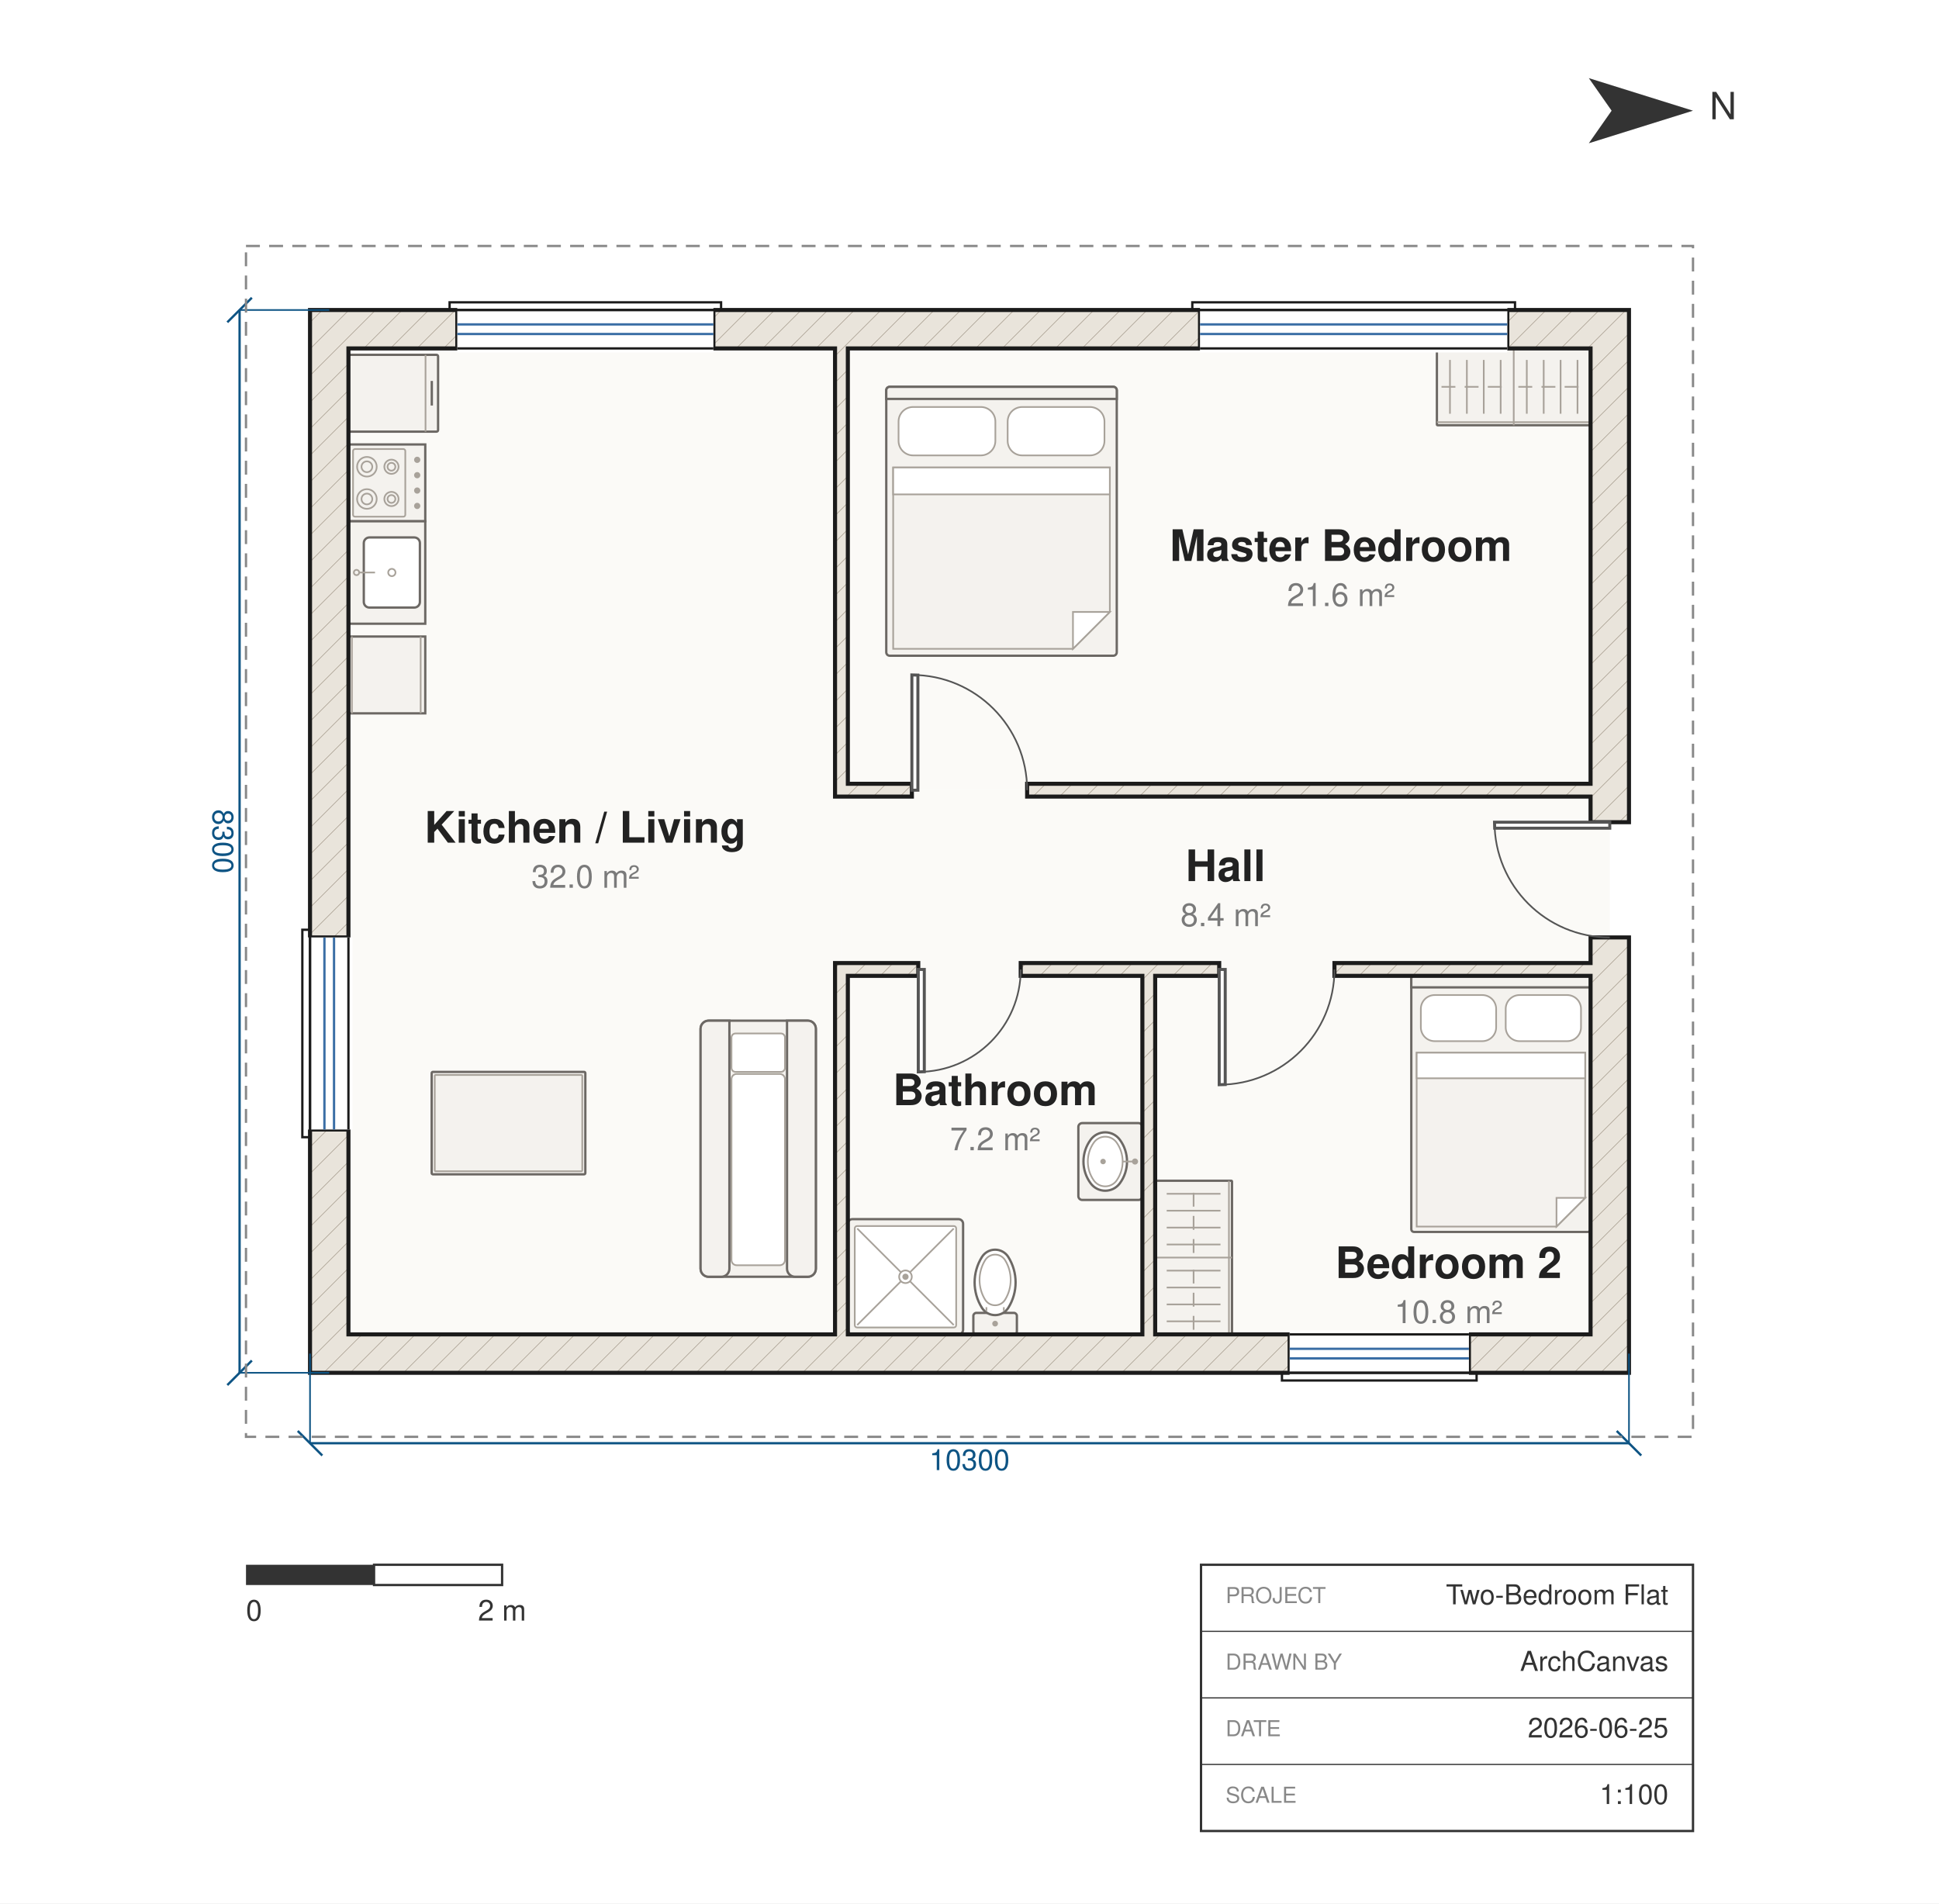
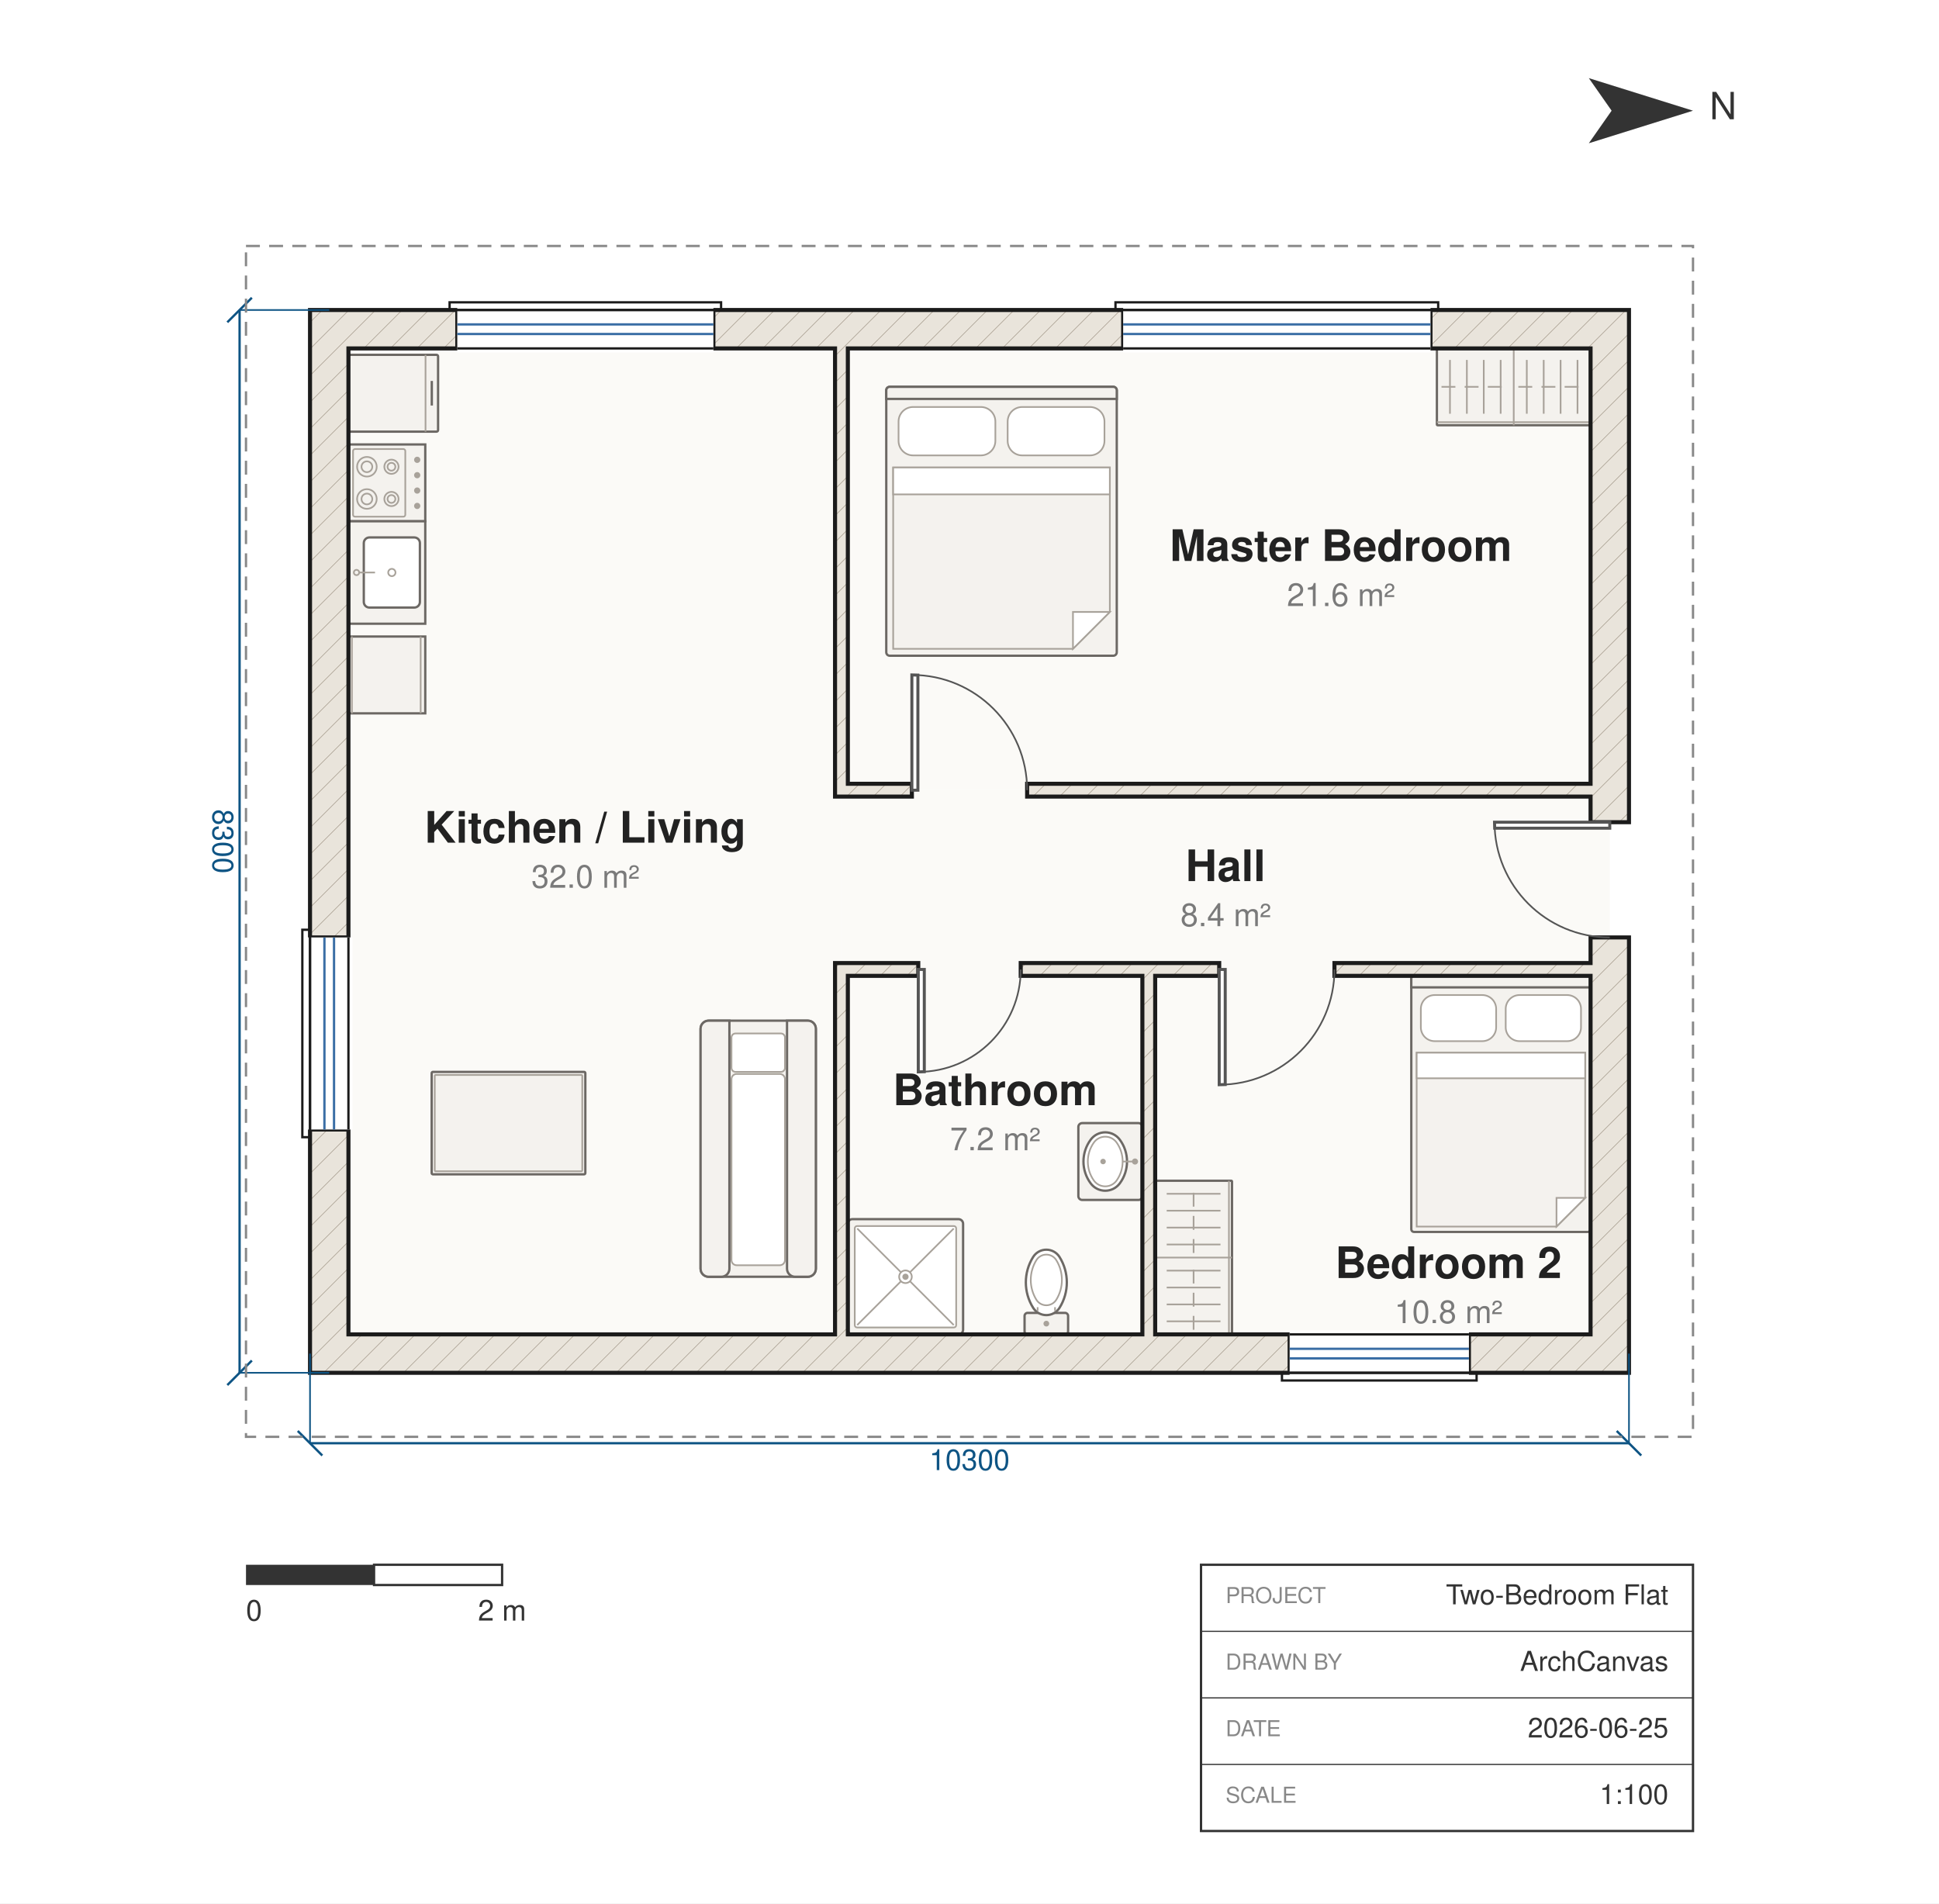
<svg xmlns="http://www.w3.org/2000/svg" viewBox="-2571 -2571 15142 14864.4" font-family="Helvetica, Arial, sans-serif">
  <defs>
    <pattern id="poche" patternUnits="userSpaceOnUse" width="146.9" height="146.9" patternTransform="rotate(45)">
      <rect width="146.9" height="146.9" fill="#e9e4db" />
      <line x1="0" y1="0" x2="0" y2="146.9" stroke="#b9b1a4" stroke-width="12.66" />
    </pattern>
  </defs>
  <rect x="-2571" y="-2571" width="15142" height="14864.4" fill="#ffffff" />
  <g id="A-FLOR">
    <polygon points="0,0 4000,0 4000,8000 0,8000" fill="#fbfaf7" />
    <polygon points="4000,0 10000,0 10000,3600 4000,3600" fill="#fbfaf7" />
    <polygon points="4000,3600 10000,3600 10000,5000 4000,5000" fill="#fbfaf7" />
    <polygon points="4000,5000 6400,5000 6400,8000 4000,8000" fill="#fbfaf7" />
    <polygon points="6400,5000 10000,5000 10000,8000 6400,8000" fill="#fbfaf7" />
  </g>
  <g id="A-FURN">
    <path d="M 4377,450 L 6123,450 A 27 27 0 0 1 6150,477 L 6150,2523 A 27 27 0 0 1 6123,2550 L 4377,2550 A 27 27 0 0 1 4350,2523 L 4350,477 A 27 27 0 0 1 4377,450 Z" fill="#f4f2ee" stroke="#6c6864" stroke-width="18.08" />
    <path d="M 4377,450 L 6123,450 A 27 27 0 0 1 6150,477 L 6150,544.5 L 4350,544.5 L 4350,477 A 27 27 0 0 1 4377,450 Z" fill="#f4f2ee" stroke="#6c6864" stroke-width="18.08" />
    <path d="M 4559.4,607.5 L 5088.6,607.5 A 113.4 113.4 0 0 1 5202,720.9 L 5202,872.1 A 113.4 113.4 0 0 1 5088.6,985.5 L 4559.4,985.5 A 113.4 113.4 0 0 1 4446,872.1 L 4446,720.9 A 113.4 113.4 0 0 1 4559.4,607.5 Z" fill="#ffffff" stroke="#a8a29a" stroke-width="13.06" />
    <path d="M 5411.4,607.5 L 5940.6,607.5 A 113.4 113.4 0 0 1 6054,720.9 L 6054,872.1 A 113.4 113.4 0 0 1 5940.6,985.5 L 5411.4,985.5 A 113.4 113.4 0 0 1 5298,872.1 L 5298,720.9 A 113.4 113.4 0 0 1 5411.4,607.5 Z" fill="#ffffff" stroke="#a8a29a" stroke-width="13.06" />
    <polygon points="4404,1080 6096,1080 6096,2208 5808,2496 4404,2496" fill="#f4f2ee" stroke="#a8a29a" stroke-width="13.06" />
    <polygon points="4404,1080 6096,1080 6096,1290 4404,1290" fill="#ffffff" stroke="#a8a29a" stroke-width="13.06" />
    <polygon points="6096,2208 5808,2496 5808,2208" fill="#ffffff" stroke="#a8a29a" stroke-width="13.06" />
    <path d="M 8656,150 L 9844,150 A 6 6 0 0 1 9850,156 L 9850,744 A 6 6 0 0 1 9844,750 L 8656,750 A 6 6 0 0 1 8650,744 L 8650,156 A 6 6 0 0 1 8656,150 Z" fill="#f4f2ee" stroke="#6c6864" stroke-width="18.08" />
    <line x1="8650" y1="726" x2="9850" y2="726" stroke="#a8a29a" stroke-width="13.06" />
    <line x1="9250" y1="150" x2="9250" y2="750" stroke="#a8a29a" stroke-width="13.06" />
    <line x1="8686" y1="450" x2="9214" y2="450" stroke="#a8a29a" stroke-width="13.06" stroke-dasharray="108.48 72.32" />
    <line x1="8752" y1="240" x2="8752" y2="660" stroke="#a8a29a" stroke-width="13.06" />
    <line x1="8884" y1="240" x2="8884" y2="660" stroke="#a8a29a" stroke-width="13.06" />
    <line x1="9016" y1="240" x2="9016" y2="660" stroke="#a8a29a" stroke-width="13.06" />
    <line x1="9148" y1="240" x2="9148" y2="660" stroke="#a8a29a" stroke-width="13.06" />
    <line x1="9286" y1="450" x2="9814" y2="450" stroke="#a8a29a" stroke-width="13.06" stroke-dasharray="108.48 72.32" />
    <line x1="9352" y1="240" x2="9352" y2="660" stroke="#a8a29a" stroke-width="13.06" />
    <line x1="9484" y1="240" x2="9484" y2="660" stroke="#a8a29a" stroke-width="13.06" />
    <line x1="9616" y1="240" x2="9616" y2="660" stroke="#a8a29a" stroke-width="13.06" />
    <line x1="9748" y1="240" x2="9748" y2="660" stroke="#a8a29a" stroke-width="13.06" />
    <path d="M 8471,5050 L 9829,5050 A 21 21 0 0 1 9850,5071 L 9850,7029 A 21 21 0 0 1 9829,7050 L 8471,7050 A 21 21 0 0 1 8450,7029 L 8450,5071 A 21 21 0 0 1 8471,5050 Z" fill="#f4f2ee" stroke="#6c6864" stroke-width="18.08" />
    <path d="M 8471,5050 L 9829,5050 A 21 21 0 0 1 9850,5071 L 9850,5140 L 8450,5140 L 8450,5071 A 21 21 0 0 1 8471,5050 Z" fill="#f4f2ee" stroke="#6c6864" stroke-width="18.08" />
    <path d="M 8632.67,5200 L 9004.67,5200 A 108 108 0 0 1 9112.67,5308 L 9112.67,5452 A 108 108 0 0 1 9004.67,5560 L 8632.67,5560 A 108 108 0 0 1 8524.67,5452 L 8524.67,5308 A 108 108 0 0 1 8632.67,5200 Z" fill="#ffffff" stroke="#a8a29a" stroke-width="13.06" />
    <path d="M 9295.33,5200 L 9667.33,5200 A 108 108 0 0 1 9775.33,5308 L 9775.33,5452 A 108 108 0 0 1 9667.33,5560 L 9295.33,5560 A 108 108 0 0 1 9187.33,5452 L 9187.33,5308 A 108 108 0 0 1 9295.33,5200 Z" fill="#ffffff" stroke="#a8a29a" stroke-width="13.06" />
    <polygon points="8492,5650 9808,5650 9808,6784 9584,7008 8492,7008" fill="#f4f2ee" stroke="#a8a29a" stroke-width="13.06" />
    <polygon points="8492,5650 9808,5650 9808,5850 8492,5850" fill="#ffffff" stroke="#a8a29a" stroke-width="13.06" />
    <polygon points="9808,6784 9584,7008 9584,6784" fill="#ffffff" stroke="#a8a29a" stroke-width="13.06" />
    <path d="M 6450,7844 L 6450,6656 A 6 6 0 0 1 6456,6650 L 7044,6650 A 6 6 0 0 1 7050,6656 L 7050,7844 A 6 6 0 0 1 7044,7850 L 6456,7850 A 6 6 0 0 1 6450,7844 Z" fill="#f4f2ee" stroke="#6c6864" stroke-width="18.08" />
    <line x1="7026" y1="7850" x2="7026" y2="6650" stroke="#a8a29a" stroke-width="13.06" />
    <line x1="6450" y1="7250" x2="7050" y2="7250" stroke="#a8a29a" stroke-width="13.06" />
    <line x1="6750" y1="7814" x2="6750" y2="7286" stroke="#a8a29a" stroke-width="13.06" stroke-dasharray="108.48 72.32" />
    <line x1="6540" y1="7748" x2="6960" y2="7748" stroke="#a8a29a" stroke-width="13.06" />
    <line x1="6540" y1="7616" x2="6960" y2="7616" stroke="#a8a29a" stroke-width="13.06" />
    <line x1="6540" y1="7484" x2="6960" y2="7484" stroke="#a8a29a" stroke-width="13.06" />
    <line x1="6540" y1="7352" x2="6960" y2="7352" stroke="#a8a29a" stroke-width="13.06" />
    <line x1="6750" y1="7214" x2="6750" y2="6686" stroke="#a8a29a" stroke-width="13.06" stroke-dasharray="108.48 72.32" />
    <line x1="6540" y1="7148" x2="6960" y2="7148" stroke="#a8a29a" stroke-width="13.06" />
    <line x1="6540" y1="7016" x2="6960" y2="7016" stroke="#a8a29a" stroke-width="13.06" />
    <line x1="6540" y1="6884" x2="6960" y2="6884" stroke="#a8a29a" stroke-width="13.06" />
    <line x1="6540" y1="6752" x2="6960" y2="6752" stroke="#a8a29a" stroke-width="13.06" />
    <path d="M 150,788 L 150,212 A 12 12 0 0 1 162,200 L 838,200 A 12 12 0 0 1 850,212 L 850,788 A 12 12 0 0 1 838,800 L 162,800 A 12 12 0 0 1 150,788 Z" fill="#f4f2ee" stroke="#6c6864" stroke-width="18.08" />
    <line x1="752" y1="800" x2="752" y2="200" stroke="#a8a29a" stroke-width="13.06" />
    <line x1="801" y1="596" x2="801" y2="404" stroke="#6c6864" stroke-width="18.08" />
    <polygon points="150,1500 150,900 750,900 750,1500" fill="#f4f2ee" stroke="#6c6864" stroke-width="18.08" />
    <path d="M 186,1449 L 186,951 A 15 15 0 0 1 201,936 L 579,936 A 15 15 0 0 1 594,951 L 594,1449 A 15 15 0 0 1 579,1464 L 201,1464 A 15 15 0 0 1 186,1449 Z" fill="none" stroke="#a8a29a" stroke-width="13.06" />
    <circle cx="294.12" cy="1325.88" r="76.7" fill="none" stroke="#a8a29a" stroke-width="13.06" />
    <circle cx="294.12" cy="1325.88" r="42.19" fill="none" stroke="#a8a29a" stroke-width="13.06" />
    <circle cx="294.12" cy="1074.12" r="76.7" fill="none" stroke="#a8a29a" stroke-width="13.06" />
    <circle cx="294.12" cy="1074.12" r="42.19" fill="none" stroke="#a8a29a" stroke-width="13.06" />
    <circle cx="485.88" cy="1325.88" r="55.61" fill="none" stroke="#a8a29a" stroke-width="13.06" />
    <circle cx="485.88" cy="1325.88" r="30.59" fill="none" stroke="#a8a29a" stroke-width="13.06" />
    <circle cx="485.88" cy="1074.12" r="55.61" fill="none" stroke="#a8a29a" stroke-width="13.06" />
    <circle cx="485.88" cy="1074.12" r="30.59" fill="none" stroke="#a8a29a" stroke-width="13.06" />
    <circle cx="687" cy="1380" r="18" fill="#a8a29a" stroke="#a8a29a" stroke-width="13.06" />
    <circle cx="687" cy="1260" r="18" fill="#a8a29a" stroke="#a8a29a" stroke-width="13.06" />
    <circle cx="687" cy="1140" r="18" fill="#a8a29a" stroke="#a8a29a" stroke-width="13.06" />
    <circle cx="687" cy="1020" r="18" fill="#a8a29a" stroke="#a8a29a" stroke-width="13.06" />
    <polygon points="150,2300 150,1500 750,1500 750,2300" fill="#f4f2ee" stroke="#6c6864" stroke-width="18.08" />
    <path d="M 270,2129.95 L 270,1670.05 A 43.8 43.8 0 0 1 313.8,1626.25 L 664.2,1626.25 A 43.8 43.8 0 0 1 708,1670.05 L 708,2129.95 A 43.8 43.8 0 0 1 664.2,2173.75 L 313.8,2173.75 A 43.8 43.8 0 0 1 270,2129.95 Z" fill="#ffffff" stroke="#6c6864" stroke-width="18.08" />
    <circle cx="489" cy="1900" r="28.47" fill="#ffffff" stroke="#a8a29a" stroke-width="13.06" />
    <circle cx="213" cy="1900" r="21" fill="none" stroke="#a8a29a" stroke-width="13.06" />
    <line x1="234" y1="1900" x2="357.6" y2="1900" stroke="#a8a29a" stroke-width="13.06" />
    <polygon points="150,3000 150,2400 750,2400 750,3000" fill="#f4f2ee" stroke="#6c6864" stroke-width="18.08" />
    <line x1="177" y1="3000" x2="177" y2="2400" stroke="#a8a29a" stroke-width="13.06" />
    <line x1="714" y1="3000" x2="714" y2="2400" stroke="#a8a29a" stroke-width="13.06" />
    <path d="M 2963,5400 L 3737,5400 A 63 63 0 0 1 3800,5463 L 3800,7337 A 63 63 0 0 1 3737,7400 L 2963,7400 A 63 63 0 0 1 2900,7337 L 2900,5463 A 63 63 0 0 1 2963,5400 Z" fill="#f4f2ee" stroke="#6c6864" stroke-width="18.08" />
    <path d="M 2963,5400 L 3125,5400 L 3125,7337 A 63 63 0 0 1 3062,7400 L 2963,7400 A 63 63 0 0 1 2900,7337 L 2900,5463 A 63 63 0 0 1 2963,5400 Z" fill="#f4f2ee" stroke="#6c6864" stroke-width="18.08" />
    <path d="M 3575,5400 L 3737,5400 A 63 63 0 0 1 3800,5463 L 3800,7337 A 63 63 0 0 1 3737,7400 L 3638,7400 A 63 63 0 0 1 3575,7337 L 3575,5400 Z" fill="#f4f2ee" stroke="#6c6864" stroke-width="18.08" />
    <path d="M 3172.7,5500 L 3527.3,5500 A 31.5 31.5 0 0 1 3558.8,5531.5 L 3558.8,5768.5 A 31.5 31.5 0 0 1 3527.3,5800 L 3172.7,5800 A 31.5 31.5 0 0 1 3141.2,5768.5 L 3141.2,5531.5 A 31.5 31.5 0 0 1 3172.7,5500 Z" fill="#ffffff" stroke="#a8a29a" stroke-width="13.06" />
    <path d="M 3181.7,5816.2 L 3518.3,5816.2 A 40.5 40.5 0 0 1 3558.8,5856.7 L 3558.8,7269.5 A 40.5 40.5 0 0 1 3518.3,7310 L 3181.7,7310 A 40.5 40.5 0 0 1 3141.2,7269.5 L 3141.2,5856.7 A 40.5 40.5 0 0 1 3181.7,5816.2 Z" fill="#ffffff" stroke="#a8a29a" stroke-width="13.06" />
    <path d="M 809.6,5800 L 1990.4,5800 A 9.6 9.6 0 0 1 2000,5809.6 L 2000,6590.4 A 9.6 9.6 0 0 1 1990.4,6600 L 809.6,6600 A 9.6 9.6 0 0 1 800,6590.4 L 800,5809.6 A 9.6 9.6 0 0 1 809.6,5800 Z" fill="#f4f2ee" stroke="#6c6864" stroke-width="18.08" />
    <path d="M 830.4,5824 L 1969.6,5824 A 6.4 6.4 0 0 1 1976,5830.4 L 1976,6569.6 A 6.4 6.4 0 0 1 1969.6,6576 L 830.4,6576 A 6.4 6.4 0 0 1 824,6569.6 L 824,5830.4 A 6.4 6.4 0 0 1 830.4,5824 Z" fill="none" stroke="#a8a29a" stroke-width="13.06" />
    <path d="M 4086,6950 L 4914,6950 A 36 36 0 0 1 4950,6986 L 4950,7814 A 36 36 0 0 1 4914,7850 L 4086,7850 A 36 36 0 0 1 4050,7814 L 4050,6986 A 36 36 0 0 1 4086,6950 Z" fill="#f4f2ee" stroke="#6c6864" stroke-width="18.08" />
    <path d="M 4122,7004 L 4878,7004 A 18 18 0 0 1 4896,7022 L 4896,7778 A 18 18 0 0 1 4878,7796 L 4122,7796 A 18 18 0 0 1 4104,7778 L 4104,7022 A 18 18 0 0 1 4122,7004 Z" fill="#ffffff" stroke="#a8a29a" stroke-width="13.06" />
    <line x1="4123.09" y1="7023.09" x2="4465" y2="7365" stroke="#a8a29a" stroke-width="13.06" />
    <line x1="4876.91" y1="7023.09" x2="4535" y2="7365" stroke="#a8a29a" stroke-width="13.06" />
    <line x1="4876.91" y1="7776.91" x2="4535" y2="7435" stroke="#a8a29a" stroke-width="13.06" />
    <line x1="4123.09" y1="7776.91" x2="4465" y2="7435" stroke="#a8a29a" stroke-width="13.06" />
    <circle cx="4500" cy="7400" r="49.5" fill="none" stroke="#a8a29a" stroke-width="13.06" />
    <circle cx="4500" cy="7400" r="18" fill="#a8a29a" stroke="#a8a29a" stroke-width="13.06" />
-     <path d="M 5346.48,7850 L 5053.52,7850 A 23.52 23.52 0 0 1 5030,7826.48 L 5030,7705.52 A 23.52 23.52 0 0 1 5053.52,7682 L 5346.48,7682 A 23.52 23.52 0 0 1 5370,7705.52 L 5370,7826.48 A 23.52 23.52 0 0 1 5346.48,7850 Z" fill="#f4f2ee" stroke="#6c6864" stroke-width="18.08" />
-     <path d="M 5200,7188.5 A 121.51 121.51 0 0 1 5302.98,7245.52 A 373.97 373.97 0 0 1 5302.98,7642.48 A 121.51 121.51 0 0 1 5200,7699.5 A 121.51 121.51 0 0 1 5097.02,7642.48 A 373.97 373.97 0 0 1 5097.02,7245.52 A 121.51 121.51 0 0 1 5200,7188.5 Z" fill="#ffffff" stroke="#6c6864" stroke-width="18.08" />
-     <path d="M 5200,7226.9 A 91.53 91.53 0 0 1 5277.99,7270.51 A 294.71 294.71 0 0 1 5277.99,7579.09 A 91.53 91.53 0 0 1 5200,7622.7 A 91.53 91.53 0 0 1 5122.01,7579.09 A 294.71 294.71 0 0 1 5122.01,7270.51 A 91.53 91.53 0 0 1 5200,7226.9 Z" fill="#ffffff" stroke="#a8a29a" stroke-width="13.06" />
-     <line x1="5268" y1="7667.18" x2="5268" y2="7637.53" stroke="#a8a29a" stroke-width="13.06" />
-     <line x1="5132" y1="7667.18" x2="5132" y2="7637.53" stroke="#a8a29a" stroke-width="13.06" />
-     <circle cx="5200" cy="7766" r="16" fill="#a8a29a" stroke="#a8a29a" stroke-width="13.06" />
+     <path d="M 5746.48,7850 L 5453.52,7850 A 23.52 23.52 0 0 1 5430,7826.48 L 5430,7705.52 A 23.52 23.52 0 0 1 5453.52,7682 L 5746.48,7682 A 23.52 23.52 0 0 1 5770,7705.52 L 5770,7826.48 A 23.52 23.52 0 0 1 5746.48,7850 Z" fill="#f4f2ee" stroke="#6c6864" stroke-width="18.08" />
+     <path d="M 5600,7188.5 A 121.51 121.51 0 0 1 5702.98,7245.52 A 373.97 373.97 0 0 1 5702.98,7642.48 A 121.51 121.51 0 0 1 5600,7699.5 A 121.51 121.51 0 0 1 5497.02,7642.48 A 373.97 373.97 0 0 1 5497.02,7245.52 A 121.51 121.51 0 0 1 5600,7188.5 Z" fill="#ffffff" stroke="#6c6864" stroke-width="18.08" />
+     <path d="M 5600,7226.9 A 91.53 91.53 0 0 1 5677.99,7270.51 A 294.71 294.71 0 0 1 5677.99,7579.09 A 91.53 91.53 0 0 1 5600,7622.7 A 91.53 91.53 0 0 1 5522.01,7579.09 A 294.71 294.71 0 0 1 5522.01,7270.51 A 91.53 91.53 0 0 1 5600,7226.9 Z" fill="#ffffff" stroke="#a8a29a" stroke-width="13.06" />
+     <line x1="5668" y1="7667.18" x2="5668" y2="7637.53" stroke="#a8a29a" stroke-width="13.06" />
+     <line x1="5532" y1="7667.18" x2="5532" y2="7637.53" stroke="#a8a29a" stroke-width="13.06" />
+     <circle cx="5600" cy="7766" r="16" fill="#a8a29a" stroke="#a8a29a" stroke-width="13.06" />
    <path d="M 6350,6230 L 6350,6770 A 30 30 0 0 1 6320,6800 L 5880,6800 A 30 30 0 0 1 5850,6770 L 5850,6230 A 30 30 0 0 1 5880,6200 L 6320,6200 A 30 30 0 0 1 6350,6230 Z" fill="#f4f2ee" stroke="#6c6864" stroke-width="18.08" />
    <path d="M 6060,6728 A 141.2 141.2 0 0 1 5946.8,6671.2 A 286.41 286.41 0 0 1 5946.8,6328.8 A 141.2 141.2 0 0 1 6060,6272 A 141.2 141.2 0 0 1 6173.2,6328.8 A 286.41 286.41 0 0 1 6173.2,6671.2 A 141.2 141.2 0 0 1 6060,6728 Z" fill="#ffffff" stroke="#6c6864" stroke-width="18.08" />
    <path d="M 6060,6694 A 109.25 109.25 0 0 1 5970.54,6647.46 A 256.89 256.89 0 0 1 5970.54,6352.54 A 109.25 109.25 0 0 1 6060,6306 A 109.25 109.25 0 0 1 6149.46,6352.54 A 256.89 256.89 0 0 1 6149.46,6647.46 A 109.25 109.25 0 0 1 6060,6694 Z" fill="#ffffff" stroke="#a8a29a" stroke-width="13.06" />
    <circle cx="6292.5" cy="6500" r="17.5" fill="#a8a29a" stroke="#a8a29a" stroke-width="13.06" />
    <line x1="6292.5" y1="6500" x2="6195" y2="6500" stroke="#a8a29a" stroke-width="13.06" />
    <circle cx="6043" cy="6500" r="15" fill="#a8a29a" stroke="#a8a29a" stroke-width="13.06" />
  </g>
  <g id="A-WALL">
-     <path d="M -150,-150 L 1000,-150 L 1000,150 L 150,150 L 150,4750 L -150,4750 Z M -150,6250 L 150,6250 L 150,7850 L 3950,7850 L 3950,4950 L 4600,4950 L 4600,5050 L 4050,5050 L 4050,7850 L 6350,7850 L 6350,5050 L 5400,5050 L 5400,4950 L 6950,4950 L 6950,5050 L 6450,5050 L 6450,7850 L 7500,7850 L 7500,8150 L -150,8150 Z M 10150,-150 L 10150,3850 L 9850,3850 L 9850,3650 L 5450,3650 L 5450,3550 L 9850,3550 L 9850,150 L 9200,150 L 9200,-150 Z M 10150,4750 L 10150,8150 L 8900,8150 L 8900,7850 L 9850,7850 L 9850,5050 L 7850,5050 L 7850,4950 L 9850,4950 L 9850,4750 Z M 3000,-150 L 6800,-150 L 6800,150 L 4050,150 L 4050,3550 L 4550,3550 L 4550,3650 L 3950,3650 L 3950,150 L 3000,150 Z" fill="url(#poche)" fill-rule="nonzero" />
-     <path d="M -150,-150 L 1000,-150 L 1000,150 L 150,150 L 150,4750 L -150,4750 Z M -150,6250 L 150,6250 L 150,7850 L 3950,7850 L 3950,4950 L 4600,4950 L 4600,5050 L 4050,5050 L 4050,7850 L 6350,7850 L 6350,5050 L 5400,5050 L 5400,4950 L 6950,4950 L 6950,5050 L 6450,5050 L 6450,7850 L 7500,7850 L 7500,8150 L -150,8150 Z M 10150,-150 L 10150,3850 L 9850,3850 L 9850,3650 L 5450,3650 L 5450,3550 L 9850,3550 L 9850,150 L 9200,150 L 9200,-150 Z M 10150,4750 L 10150,8150 L 8900,8150 L 8900,7850 L 9850,7850 L 9850,5050 L 7850,5050 L 7850,4950 L 9850,4950 L 9850,4750 Z M 3000,-150 L 6800,-150 L 6800,150 L 4050,150 L 4050,3550 L 4550,3550 L 4550,3650 L 3950,3650 L 3950,150 L 3000,150 Z" fill="none" stroke="#1b1b1b" stroke-width="31.64" stroke-linejoin="miter" stroke-miterlimit="4" />
+     <path d="M -150,-150 L 1000,-150 L 1000,150 L 150,150 L 150,4750 L -150,4750 Z M -150,6250 L 150,6250 L 150,7850 L 3950,7850 L 3950,4950 L 4600,4950 L 4600,5050 L 4050,5050 L 4050,7850 L 6350,7850 L 6350,5050 L 5400,5050 L 5400,4950 L 6950,4950 L 6950,5050 L 6450,5050 L 6450,7850 L 7500,7850 L 7500,8150 L -150,8150 Z M 10150,-150 L 10150,3850 L 9850,3850 L 9850,3650 L 5450,3650 L 5450,3550 L 9850,3550 L 9850,150 L 8600,150 L 8600,-150 Z M 10150,4750 L 10150,8150 L 8900,8150 L 8900,7850 L 9850,7850 L 9850,5050 L 7850,5050 L 7850,4950 L 9850,4950 L 9850,4750 Z M 3000,-150 L 6200,-150 L 6200,150 L 4050,150 L 4050,3550 L 4550,3550 L 4550,3650 L 3950,3650 L 3950,150 L 3000,150 Z" fill="url(#poche)" fill-rule="nonzero" />
+     <path d="M -150,-150 L 1000,-150 L 1000,150 L 150,150 L 150,4750 L -150,4750 Z M -150,6250 L 150,6250 L 150,7850 L 3950,7850 L 3950,4950 L 4600,4950 L 4600,5050 L 4050,5050 L 4050,7850 L 6350,7850 L 6350,5050 L 5400,5050 L 5400,4950 L 6950,4950 L 6950,5050 L 6450,5050 L 6450,7850 L 7500,7850 L 7500,8150 L -150,8150 Z M 10150,-150 L 10150,3850 L 9850,3850 L 9850,3650 L 5450,3650 L 5450,3550 L 9850,3550 L 9850,150 L 8600,150 L 8600,-150 Z M 10150,4750 L 10150,8150 L 8900,8150 L 8900,7850 L 9850,7850 L 9850,5050 L 7850,5050 L 7850,4950 L 9850,4950 L 9850,4750 Z M 3000,-150 L 6200,-150 L 6200,150 L 4050,150 L 4050,3550 L 4550,3550 L 4550,3650 L 3950,3650 L 3950,150 L 3000,150 Z" fill="none" stroke="#1b1b1b" stroke-width="31.64" stroke-linejoin="miter" stroke-miterlimit="4" />
  </g>
  <g id="A-DOOR">
    <polygon points="9850,3850 9850,4750 10150,4750 10150,3850" fill="none" />
    <polygon points="10000,3850 9100,3850 9101.23,3897.01 10000,3897.01" fill="#ffffff" stroke="#555555" stroke-width="23.5" />
    <path d="M 9100,3850 A 900 900 0 0 0 10000,4750" fill="none" stroke="#555555" stroke-width="13.06" />
    <polygon points="4550,3650 5450,3650 5450,3550 4550,3550" fill="none" />
    <polygon points="4550,3600 4550,2700 4597.01,2701.23 4597.01,3600" fill="#ffffff" stroke="#555555" stroke-width="23.5" />
    <path d="M 4550,2700 A 900 900 0 0 1 5450,3600" fill="none" stroke="#555555" stroke-width="13.06" />
    <polygon points="4600,5050 5400,5050 5400,4950 4600,4950" fill="none" />
    <polygon points="4600,5000 4600,5800 4647.01,5798.62 4647.01,5000" fill="#ffffff" stroke="#555555" stroke-width="23.5" />
    <path d="M 4600,5800 A 800 800 0 0 0 5400,5000" fill="none" stroke="#555555" stroke-width="13.06" />
    <polygon points="6950,5050 7850,5050 7850,4950 6950,4950" fill="none" />
    <polygon points="6950,5000 6950,5900 6997.01,5898.77 6997.01,5000" fill="#ffffff" stroke="#555555" stroke-width="23.5" />
    <path d="M 6950,5900 A 900 900 0 0 0 7850,5000" fill="none" stroke="#555555" stroke-width="13.06" />
    <polygon points="3950,3650 3950,4950 4050,4950 4050,3650" fill="none" />
  </g>
  <g id="A-GLAZ">
    <polygon points="1000,181.64 3000,181.64 3000,-181.64 1000,-181.64" fill="#ffffff" />
    <line x1="1000" y1="150" x2="3000" y2="150" stroke="#1b1b1b" stroke-width="18.08" />
    <line x1="1000" y1="-150" x2="3000" y2="-150" stroke="#1b1b1b" stroke-width="18.08" />
    <line x1="1000" y1="37.5" x2="3000" y2="37.5" stroke="#3a6ea5" stroke-width="18.08" />
    <line x1="1000" y1="-37.5" x2="3000" y2="-37.5" stroke="#3a6ea5" stroke-width="18.08" />
    <polygon points="940,-150 940,-210 3060,-210 3060,-150" fill="none" stroke="#1b1b1b" stroke-width="18.08" />
    <polygon points="181.64,6250 181.64,4750 -181.64,4750 -181.64,6250" fill="#ffffff" />
    <line x1="150" y1="6250" x2="150" y2="4750" stroke="#1b1b1b" stroke-width="18.08" />
    <line x1="-150" y1="6250" x2="-150" y2="4750" stroke="#1b1b1b" stroke-width="18.08" />
    <line x1="37.5" y1="6250" x2="37.5" y2="4750" stroke="#3a6ea5" stroke-width="18.08" />
    <line x1="-37.5" y1="6250" x2="-37.5" y2="4750" stroke="#3a6ea5" stroke-width="18.08" />
    <polygon points="-150,6310 -210,6310 -210,4690 -150,4690" fill="none" stroke="#1b1b1b" stroke-width="18.08" />
-     <polygon points="6800,181.64 9200,181.64 9200,-181.64 6800,-181.64" fill="#ffffff" />
-     <line x1="6800" y1="150" x2="9200" y2="150" stroke="#1b1b1b" stroke-width="18.08" />
-     <line x1="6800" y1="-150" x2="9200" y2="-150" stroke="#1b1b1b" stroke-width="18.08" />
-     <line x1="6800" y1="37.5" x2="9200" y2="37.5" stroke="#3a6ea5" stroke-width="18.08" />
-     <line x1="6800" y1="-37.5" x2="9200" y2="-37.5" stroke="#3a6ea5" stroke-width="18.08" />
-     <polygon points="6740,-150 6740,-210 9260,-210 9260,-150" fill="none" stroke="#1b1b1b" stroke-width="18.08" />
+     <polygon points="6200,181.64 8600,181.64 8600,-181.64 6200,-181.64" fill="#ffffff" />
+     <line x1="6200" y1="150" x2="8600" y2="150" stroke="#1b1b1b" stroke-width="18.08" />
+     <line x1="6200" y1="-150" x2="8600" y2="-150" stroke="#1b1b1b" stroke-width="18.08" />
+     <line x1="6200" y1="37.5" x2="8600" y2="37.5" stroke="#3a6ea5" stroke-width="18.08" />
+     <line x1="6200" y1="-37.5" x2="8600" y2="-37.5" stroke="#3a6ea5" stroke-width="18.08" />
+     <polygon points="6140,-150 6140,-210 8660,-210 8660,-150" fill="none" stroke="#1b1b1b" stroke-width="18.08" />
    <polygon points="8900,7818.36 7500,7818.36 7500,8181.64 8900,8181.64" fill="#ffffff" />
    <line x1="8900" y1="7850" x2="7500" y2="7850" stroke="#1b1b1b" stroke-width="18.08" />
    <line x1="8900" y1="8150" x2="7500" y2="8150" stroke="#1b1b1b" stroke-width="18.08" />
    <line x1="8900" y1="7962.5" x2="7500" y2="7962.5" stroke="#3a6ea5" stroke-width="18.08" />
    <line x1="8900" y1="8037.5" x2="7500" y2="8037.5" stroke="#3a6ea5" stroke-width="18.08" />
    <polygon points="8960,8150 8960,8210 7440,8210 7440,8150" fill="none" stroke="#1b1b1b" stroke-width="18.08" />
  </g>
  <g id="A-ANNO-TEXT">
    <text x="2000" y="3932.2" font-size="339" fill="#222222" text-anchor="middle" dominant-baseline="central" font-weight="600">Kitchen / Living</text>
    <text x="2000" y="4305.1" font-size="248.6" fill="#7a7a7a" text-anchor="middle" dominant-baseline="central">32.0 m²</text>
    <text x="7900" y="1732.2" font-size="339" fill="#222222" text-anchor="middle" dominant-baseline="central" font-weight="600">Master Bedroom</text>
    <text x="7900" y="2105.1" font-size="248.6" fill="#7a7a7a" text-anchor="middle" dominant-baseline="central">21.6 m²</text>
    <text x="7000" y="4232.2" font-size="339" fill="#222222" text-anchor="middle" dominant-baseline="central" font-weight="600">Hall</text>
    <text x="7000" y="4605.1" font-size="248.6" fill="#7a7a7a" text-anchor="middle" dominant-baseline="central">8.4 m²</text>
    <text x="5200" y="5982.2" font-size="339" fill="#222222" text-anchor="middle" dominant-baseline="central" font-weight="600">Bathroom</text>
    <text x="5200" y="6355.1" font-size="248.6" fill="#7a7a7a" text-anchor="middle" dominant-baseline="central">7.2 m²</text>
    <text x="8740" y="7332.2" font-size="339" fill="#222222" text-anchor="middle" dominant-baseline="central" font-weight="600">Bedroom 2</text>
    <text x="8740" y="7705.1" font-size="248.6" fill="#7a7a7a" text-anchor="middle" dominant-baseline="central">10.8 m²</text>
  </g>
  <g id="A-ANNO-DIMS">
    <line x1="-150" y1="8000" x2="-150" y2="8700" stroke="#0E5484" stroke-width="12.66" />
    <line x1="10150" y1="8000" x2="10150" y2="8700" stroke="#0E5484" stroke-width="12.66" />
    <line x1="-150" y1="8700" x2="10150" y2="8700" stroke="#0E5484" stroke-width="18.08" />
    <line x1="-54.12" y1="8795.88" x2="-245.88" y2="8604.12" stroke="#0E5484" stroke-width="18.08" />
    <line x1="10245.88" y1="8795.88" x2="10054.12" y2="8604.12" stroke="#0E5484" stroke-width="18.08" />
    <text x="5000" y="8858.2" font-size="226" fill="#0E5484" text-anchor="middle" dominant-baseline="central" transform="rotate(0 5000 8858.2)">10300</text>
    <line x1="0" y1="-150" x2="-700" y2="-150" stroke="#0E5484" stroke-width="12.66" />
    <line x1="0" y1="8150" x2="-700" y2="8150" stroke="#0E5484" stroke-width="12.66" />
    <line x1="-700" y1="-150" x2="-700" y2="8150" stroke="#0E5484" stroke-width="18.08" />
    <line x1="-795.88" y1="-54.12" x2="-604.12" y2="-245.88" stroke="#0E5484" stroke-width="18.08" />
    <line x1="-795.88" y1="8245.88" x2="-604.12" y2="8054.12" stroke="#0E5484" stroke-width="18.08" />
    <text x="-858.2" y="4000" font-size="226" fill="#0E5484" text-anchor="middle" dominant-baseline="central" transform="rotate(90 -858.2 4000)">8300</text>
  </g>
  <g id="A-ROOF">
    <polygon points="-650,-650 10650,-650 10650,8650 -650,8650" fill="none" stroke="#888888" stroke-width="18.08" stroke-dasharray="108.48 72.32" />
  </g>
  <g>
    <polygon points="10141.5,-2215.05 9887.25,-1401.45 10141.5,-1579.43 10395.75,-1401.45" fill="#333333" transform="rotate(90 10141.5 -1706.55)" />
    <text x="10885.04" y="-1706.55" font-size="293.8" fill="#333333" text-anchor="middle" dominant-baseline="central">N</text>
  </g>
  <g>
    <rect x="-650" y="9649.2" width="1000" height="158.2" fill="#333333" />
    <rect x="350" y="9649.2" width="1000" height="158.2" fill="none" stroke="#333333" stroke-width="18.08" />
    <text x="-650" y="10033.4" font-size="226" fill="#333333" text-anchor="start" dominant-baseline="central">0</text>
    <text x="1350" y="10033.4" font-size="226" fill="#333333" text-anchor="middle" dominant-baseline="central">2 m</text>
  </g>
  <g>
    <rect x="6808" y="9649.2" width="3842" height="2079.2" fill="none" stroke="#333333" stroke-width="18.08" />
    <text x="7000.1" y="9909.1" font-size="171.76" fill="#888888" dominant-baseline="central">PROJECT</text>
    <text x="10457.9" y="9909.1" font-size="214.7" fill="#333333" text-anchor="end" dominant-baseline="central">Two-Bedroom Flat</text>
    <text x="7000.1" y="10428.9" font-size="171.76" fill="#888888" dominant-baseline="central">DRAWN BY</text>
    <text x="10457.9" y="10428.9" font-size="214.7" fill="#333333" text-anchor="end" dominant-baseline="central">ArchCanvas</text>
    <line x1="6808" y1="10169" x2="10650" y2="10169" stroke="#333333" stroke-width="9.04" />
    <text x="7000.1" y="10948.7" font-size="171.76" fill="#888888" dominant-baseline="central">DATE</text>
    <text x="10457.9" y="10948.7" font-size="214.7" fill="#333333" text-anchor="end" dominant-baseline="central">2026-06-25</text>
    <line x1="6808" y1="10688.8" x2="10650" y2="10688.8" stroke="#333333" stroke-width="9.04" />
    <text x="7000.1" y="11468.5" font-size="171.76" fill="#888888" dominant-baseline="central">SCALE</text>
    <text x="10457.9" y="11468.5" font-size="214.7" fill="#333333" text-anchor="end" dominant-baseline="central">1:100</text>
    <line x1="6808" y1="11208.6" x2="10650" y2="11208.6" stroke="#333333" stroke-width="9.04" />
  </g>
</svg>
